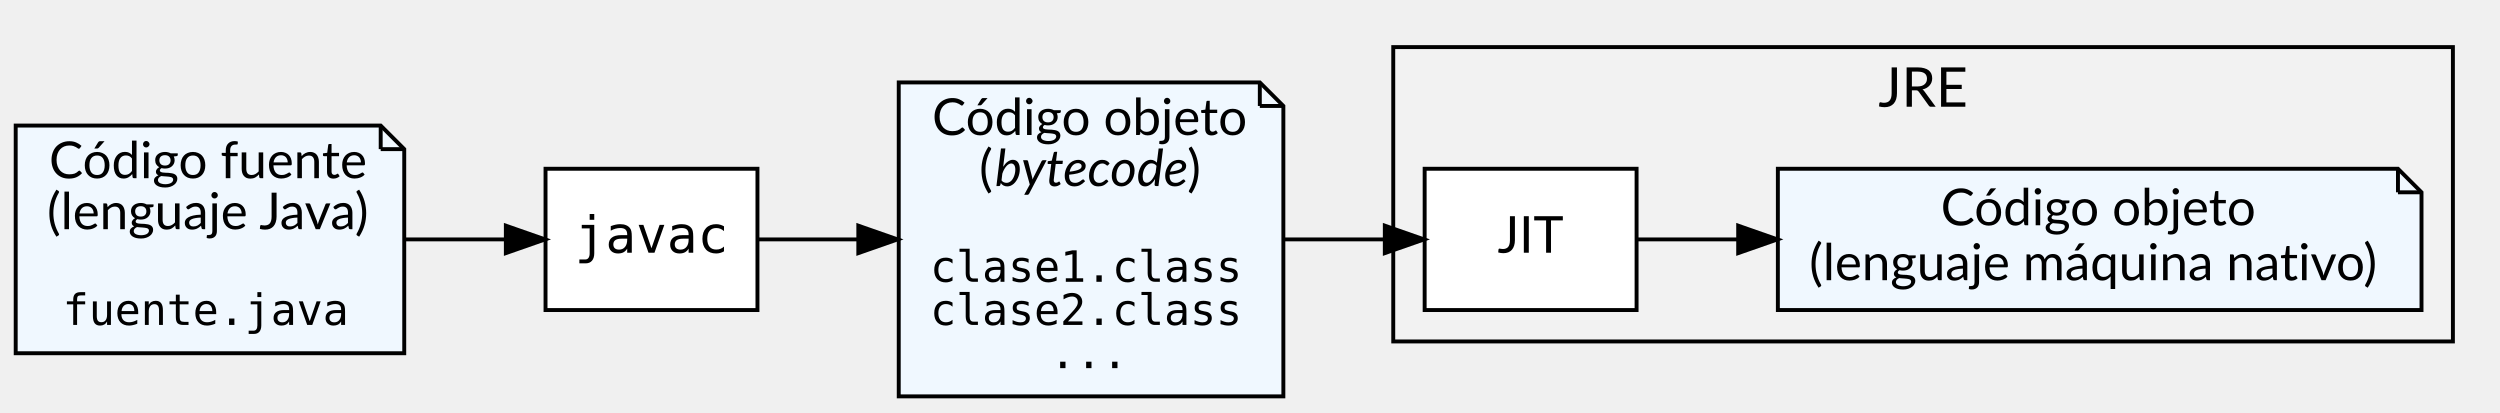
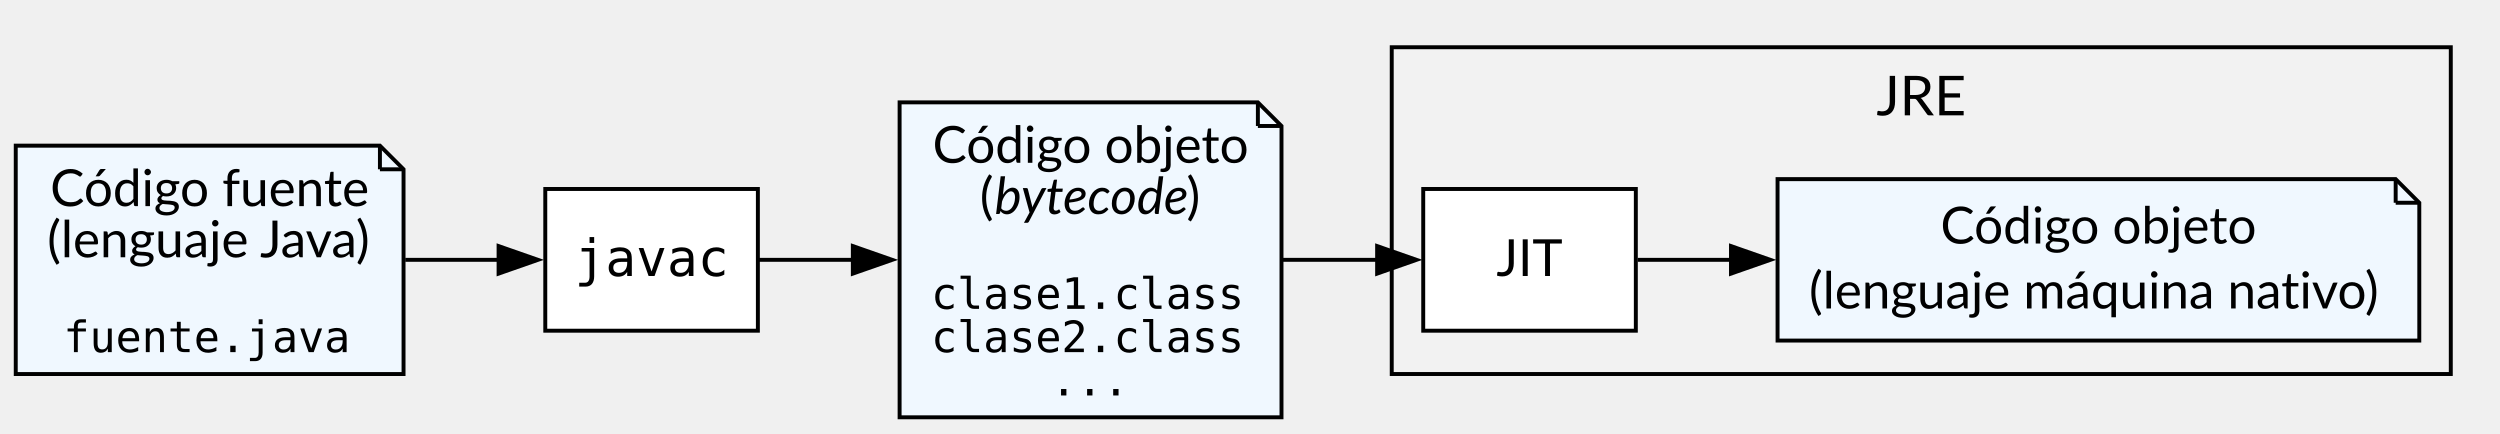
- <svg xmlns="http://www.w3.org/2000/svg" width="637pt" height="105pt" viewBox="0.00 0.00 637.00 105.00">
-   <g id="graph0" class="graph" transform="scale(1 1) rotate(0) translate(4 101)">
+ <svg xmlns="http://www.w3.org/2000/svg" width="635pt" height="110pt" viewBox="0.00 0.00 635.00 110.00">
+   <g id="graph0" class="graph" transform="scale(1 1) rotate(0) translate(4 106)">
    <g id="clust1" class="cluster">
-       <polygon fill="#f2f2f2" stroke="black" points="351,-14 351,-89 621,-89 621,-14 351,-14" />
-       <text text-anchor="middle" x="486" y="-73.8" font-family="Lato" font-size="14.00">JRE</text>
+       <polygon fill="#f2f2f2" stroke="black" points="349.5,-11 349.5,-94 618.5,-94 618.5,-11 349.5,-11" />
+       <text xml:space="preserve" text-anchor="middle" x="484" y="-76.7" font-family="Lato" font-size="14.00">JRE</text>
    </g>
    <g id="node1" class="node">
-       <polygon fill="aliceblue" stroke="black" points="93,-69 0,-69 0,-11 99,-11 99,-63 93,-69" />
-       <polyline fill="none" stroke="black" points="93,-69 93,-63 " />
-       <polyline fill="none" stroke="black" points="99,-63 93,-63 " />
-       <text text-anchor="start" x="8.5" y="-55.6" font-family="Lato" font-size="13.00">Código fuente</text>
-       <text text-anchor="start" x="8" y="-42.6" font-family="Lato" font-size="13.00">(lenguaje Java)</text>
-       <text text-anchor="start" x="12" y="-18.2" font-family="monospace" font-size="11.00">fuente.java</text>
+       <polygon fill="aliceblue" stroke="black" points="92.5,-69 0,-69 0,-11 98.5,-11 98.5,-63 92.5,-69" />
+       <polyline fill="none" stroke="black" points="92.5,-69 92.5,-63" />
+       <polyline fill="none" stroke="black" points="98.5,-63 92.5,-63" />
+       <text xml:space="preserve" text-anchor="start" x="8.75" y="-53.65" font-family="Lato" font-size="13.00">Código fuente</text>
+       <text xml:space="preserve" text-anchor="start" x="8" y="-40.65" font-family="Lato" font-size="13.00">(lenguaje Java)</text>
+       <text xml:space="preserve" text-anchor="start" x="12.12" y="-16.55" font-family="monospace" font-size="11.00">fuente.java</text>
    </g>
    <g id="node5" class="node">
-       <polygon fill="white" stroke="black" points="189,-58 135,-58 135,-22 189,-22 189,-58" />
-       <text text-anchor="middle" x="162" y="-36.6" font-family="monospace" font-size="13.00">javac</text>
+       <polygon fill="white" stroke="black" points="188.5,-58 134.5,-58 134.5,-22 188.5,-22 188.5,-58" />
+       <text xml:space="preserve" text-anchor="middle" x="161.5" y="-35.9" font-family="monospace" font-size="13.00">javac</text>
    </g>
    <g id="edge2" class="edge">
-       <path fill="none" stroke="black" d="M99.29,-40C107.81,-40 116.54,-40 124.65,-40" />
-       <polygon fill="black" stroke="black" points="124.89,-43.5 134.89,-40 124.89,-36.5 124.89,-43.5" />
+       <path fill="none" stroke="black" d="M98.93,-40C106.88,-40 115.01,-40 122.65,-40" />
+       <polygon fill="black" stroke="black" points="122.64,-43.5 132.64,-40 122.64,-36.5 122.64,-43.5" />
    </g>
    <g id="node2" class="node">
-       <polygon fill="aliceblue" stroke="black" points="317,-80 225,-80 225,0 323,0 323,-74 317,-80" />
-       <polyline fill="none" stroke="black" points="317,-80 317,-74 " />
-       <polyline fill="none" stroke="black" points="323,-74 317,-74 " />
-       <text text-anchor="start" x="233.5" y="-66.6" font-family="Lato" font-size="13.00">Código objeto</text>
-       <text text-anchor="start" x="245.5" y="-53.6" font-family="Lato" font-size="13.00">(</text>
-       <text text-anchor="start" x="249.5" y="-53.6" font-family="Lato" font-style="italic" font-size="13.00">bytecode</text>
-       <text text-anchor="start" x="298.5" y="-53.6" font-family="Lato" font-size="13.00">)</text>
-       <text text-anchor="start" x="233" y="-29.2" font-family="monospace" font-size="11.00">clase1.class</text>
-       <text text-anchor="start" x="233" y="-18.2" font-family="monospace" font-size="11.00">clase2.class</text>
-       <text text-anchor="start" x="263.5" y="-7.2" font-family="monospace" font-size="11.00">...</text>
+       <polygon fill="aliceblue" stroke="black" points="315.5,-80 224.5,-80 224.5,0 321.5,0 321.5,-74 315.5,-80" />
+       <polyline fill="none" stroke="black" points="315.5,-80 315.5,-74" />
+       <polyline fill="none" stroke="black" points="321.5,-74 315.5,-74" />
+       <text xml:space="preserve" text-anchor="start" x="232.88" y="-64.65" font-family="Lato" font-size="13.00">Código objeto</text>
+       <text xml:space="preserve" text-anchor="start" x="244.88" y="-51.65" font-family="Lato" font-size="13.00">(</text>
+       <text xml:space="preserve" text-anchor="start" x="248.62" y="-51.65" font-family="Lato" font-style="italic" font-size="13.00">bytecode</text>
+       <text xml:space="preserve" text-anchor="start" x="297.38" y="-51.65" font-family="Lato" font-size="13.00">)</text>
+       <text xml:space="preserve" text-anchor="start" x="232.5" y="-27.55" font-family="monospace" font-size="11.00">clase1.class</text>
+       <text xml:space="preserve" text-anchor="start" x="232.5" y="-16.55" font-family="monospace" font-size="11.00">clase2.class</text>
+       <text xml:space="preserve" text-anchor="start" x="262.88" y="-5.55" font-family="monospace" font-size="11.00">...</text>
    </g>
    <g id="node4" class="node">
-       <polygon fill="white" stroke="black" points="413,-58 359,-58 359,-22 413,-22 413,-58" />
-       <text text-anchor="middle" x="386" y="-36.6" font-family="Lato" font-size="13.00">JIT</text>
+       <polygon fill="white" stroke="black" points="411.5,-58 357.5,-58 357.5,-22 411.5,-22 411.5,-58" />
+       <text xml:space="preserve" text-anchor="middle" x="384.5" y="-35.9" font-family="Lato" font-size="13.00">JIT</text>
    </g>
    <g id="edge4" class="edge">
-       <path fill="none" stroke="black" d="M323.25,-40C331.76,-40 340.48,-40 348.6,-40" />
-       <polygon fill="black" stroke="black" points="348.85,-43.5 358.85,-40 348.85,-36.5 348.85,-43.5" />
+       <path fill="none" stroke="black" d="M321.71,-40C329.82,-40 338.15,-40 345.95,-40" />
+       <polygon fill="black" stroke="black" points="345.79,-43.5 355.79,-40 345.79,-36.5 345.79,-43.5" />
    </g>
    <g id="node3" class="node">
-       <polygon fill="aliceblue" stroke="black" points="607,-58 449,-58 449,-22 613,-22 613,-52 607,-58" />
-       <polyline fill="none" stroke="black" points="607,-58 607,-52 " />
-       <polyline fill="none" stroke="black" points="613,-52 607,-52 " />
-       <text text-anchor="start" x="490.5" y="-43.6" font-family="Lato" font-size="13.00">Código objeto</text>
-       <text text-anchor="start" x="457" y="-29.6" font-family="Lato" font-size="13.00">(lenguaje máquina nativo)</text>
+       <polygon fill="aliceblue" stroke="black" points="604.5,-60.5 447.5,-60.5 447.5,-19.5 610.5,-19.5 610.5,-54.5 604.5,-60.5" />
+       <polyline fill="none" stroke="black" points="604.5,-60.5 604.5,-54.5" />
+       <polyline fill="none" stroke="black" points="610.5,-54.5 604.5,-54.5" />
+       <text xml:space="preserve" text-anchor="start" x="488.88" y="-44.15" font-family="Lato" font-size="13.00">Código objeto</text>
+       <text xml:space="preserve" text-anchor="start" x="455.5" y="-27.65" font-family="Lato" font-size="13.00">(lenguaje máquina nativo)</text>
    </g>
    <g id="edge1" class="edge">
-       <path fill="none" stroke="black" d="M413.23,-40C420.81,-40 429.54,-40 438.75,-40" />
-       <polygon fill="black" stroke="black" points="438.89,-43.5 448.89,-40 438.89,-36.5 438.89,-43.5" />
+       <path fill="none" stroke="black" d="M411.97,-40C419.08,-40 427.18,-40 435.73,-40" />
+       <polygon fill="black" stroke="black" points="435.67,-43.5 445.67,-40 435.67,-36.5 435.67,-43.5" />
    </g>
    <g id="edge3" class="edge">
-       <path fill="none" stroke="black" d="M189.07,-40C196.82,-40 205.65,-40 214.6,-40" />
-       <polygon fill="black" stroke="black" points="214.7,-43.5 224.7,-40 214.7,-36.5 214.7,-43.5" />
+       <path fill="none" stroke="black" d="M188.73,-40C196.04,-40 204.28,-40 212.68,-40" />
+       <polygon fill="black" stroke="black" points="212.62,-43.5 222.62,-40 212.62,-36.5 212.62,-43.5" />
    </g>
  </g>
</svg>
